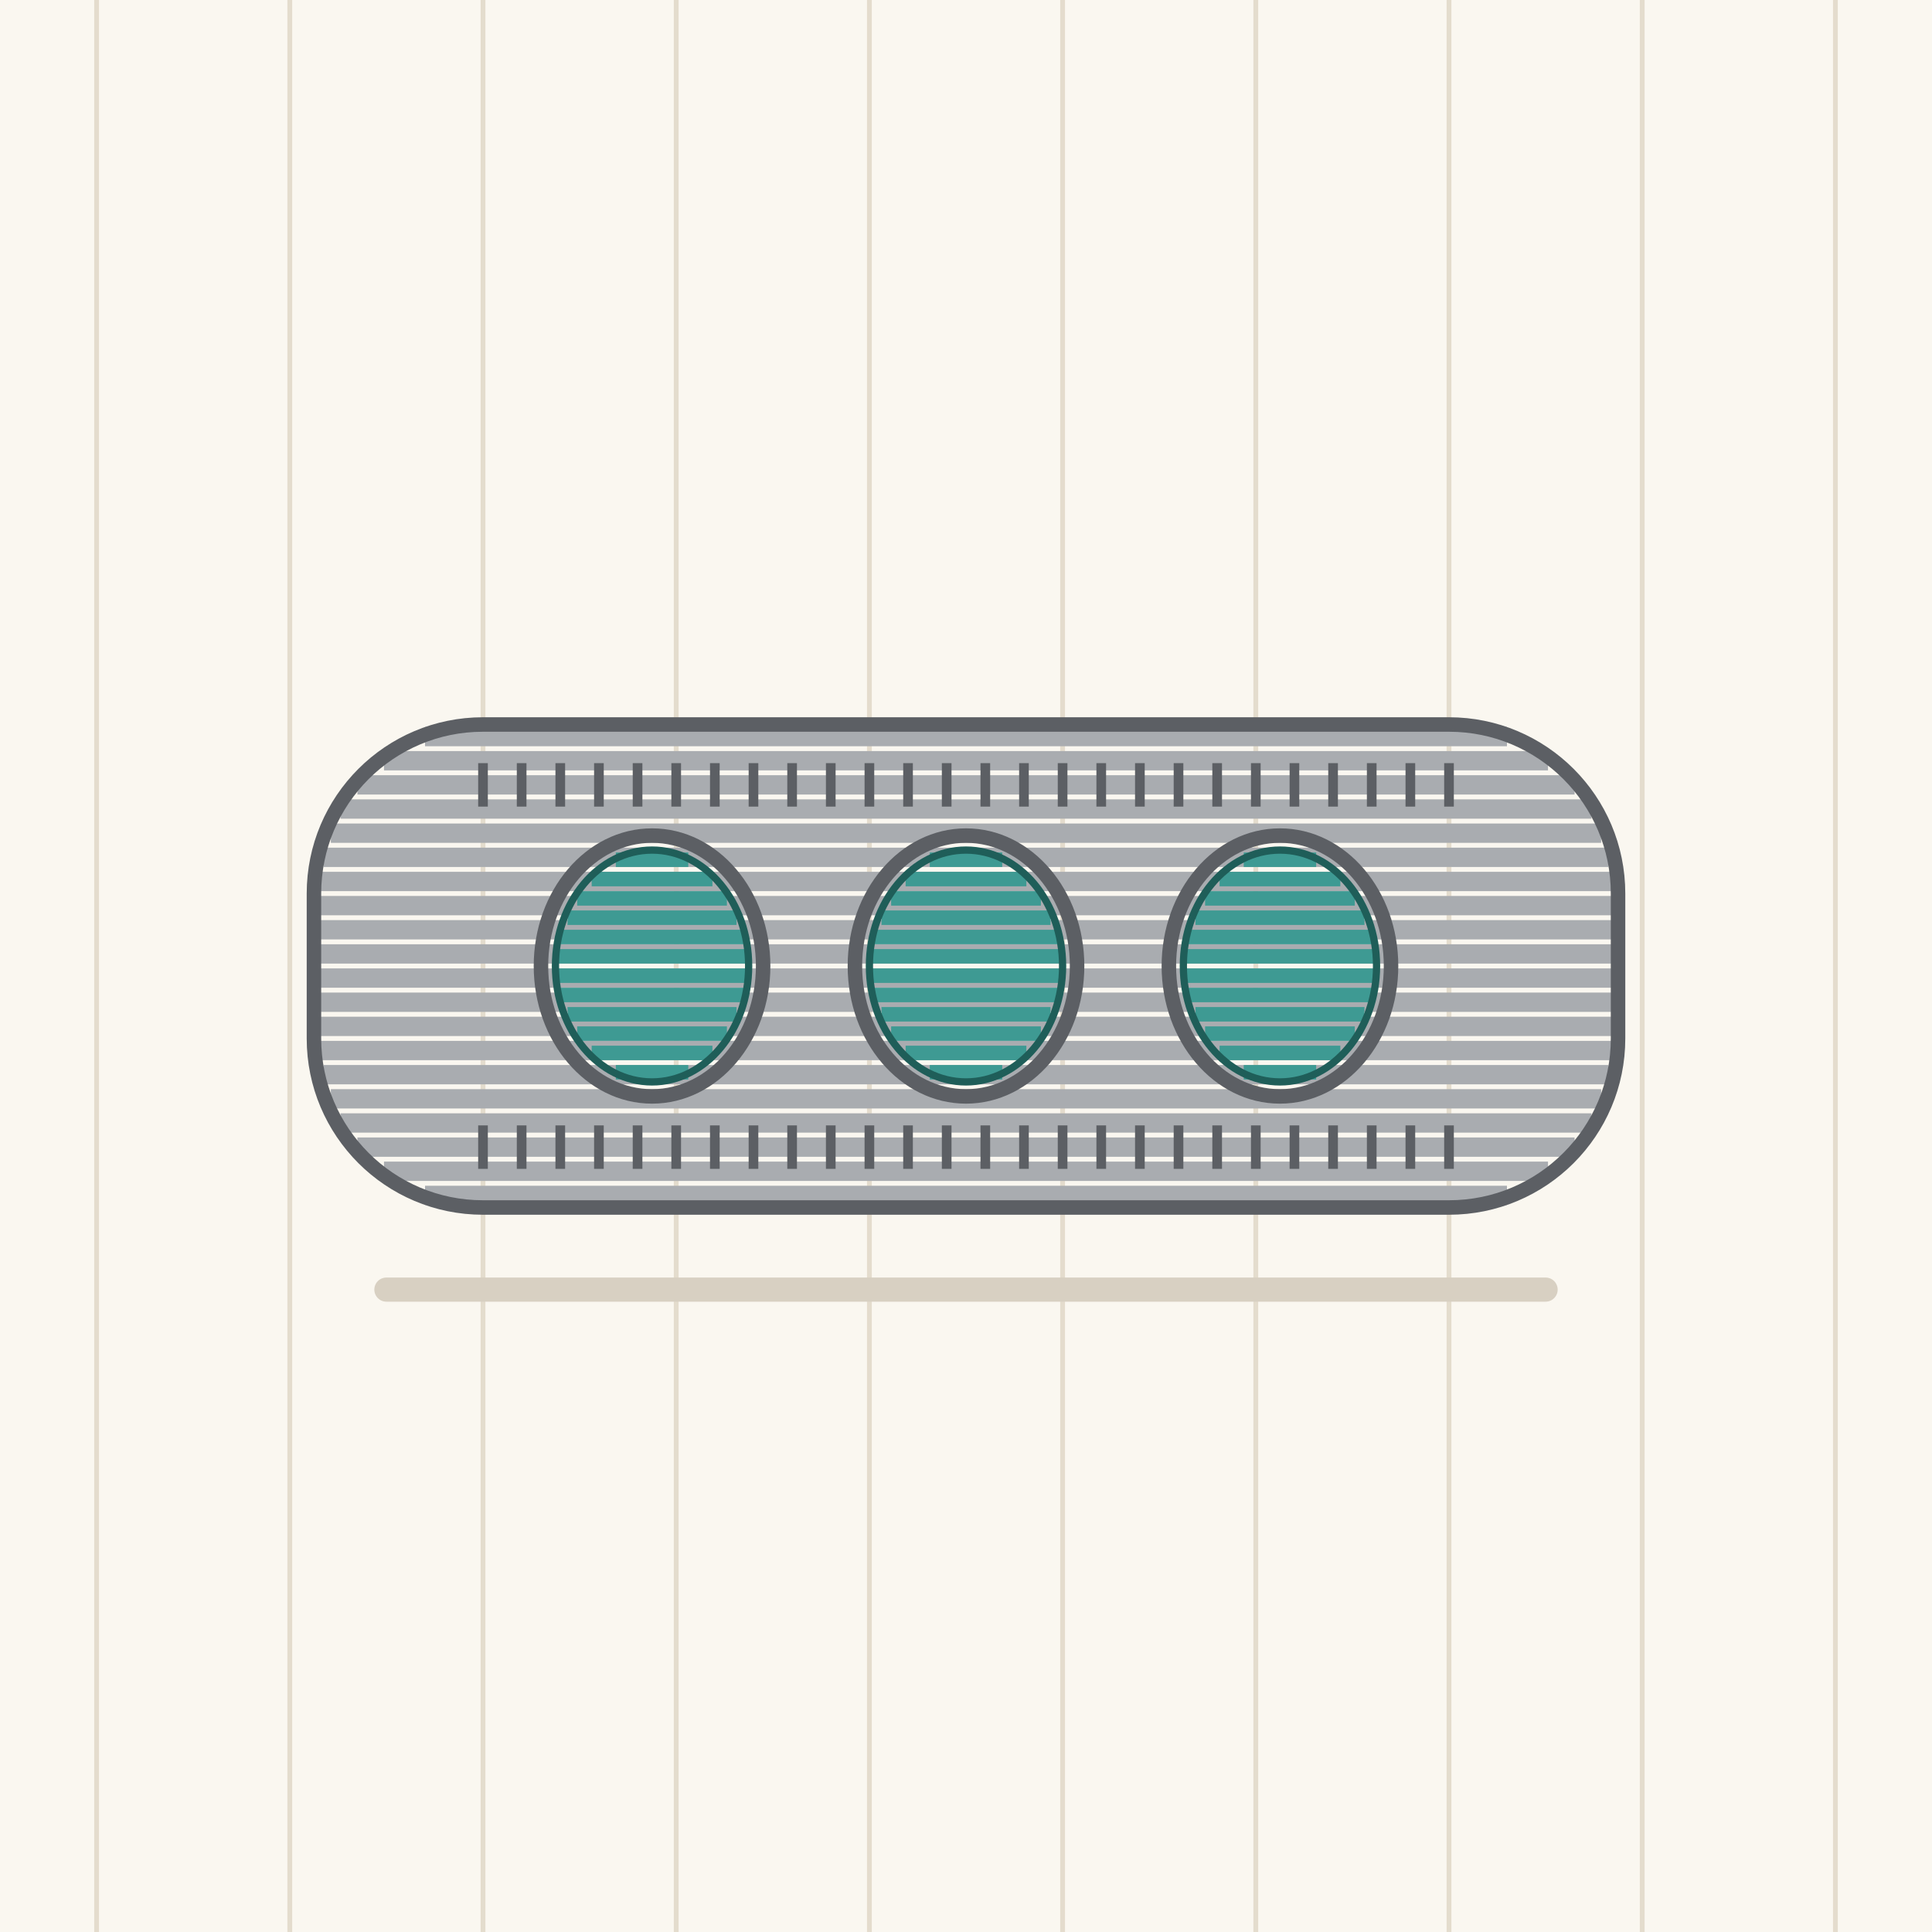
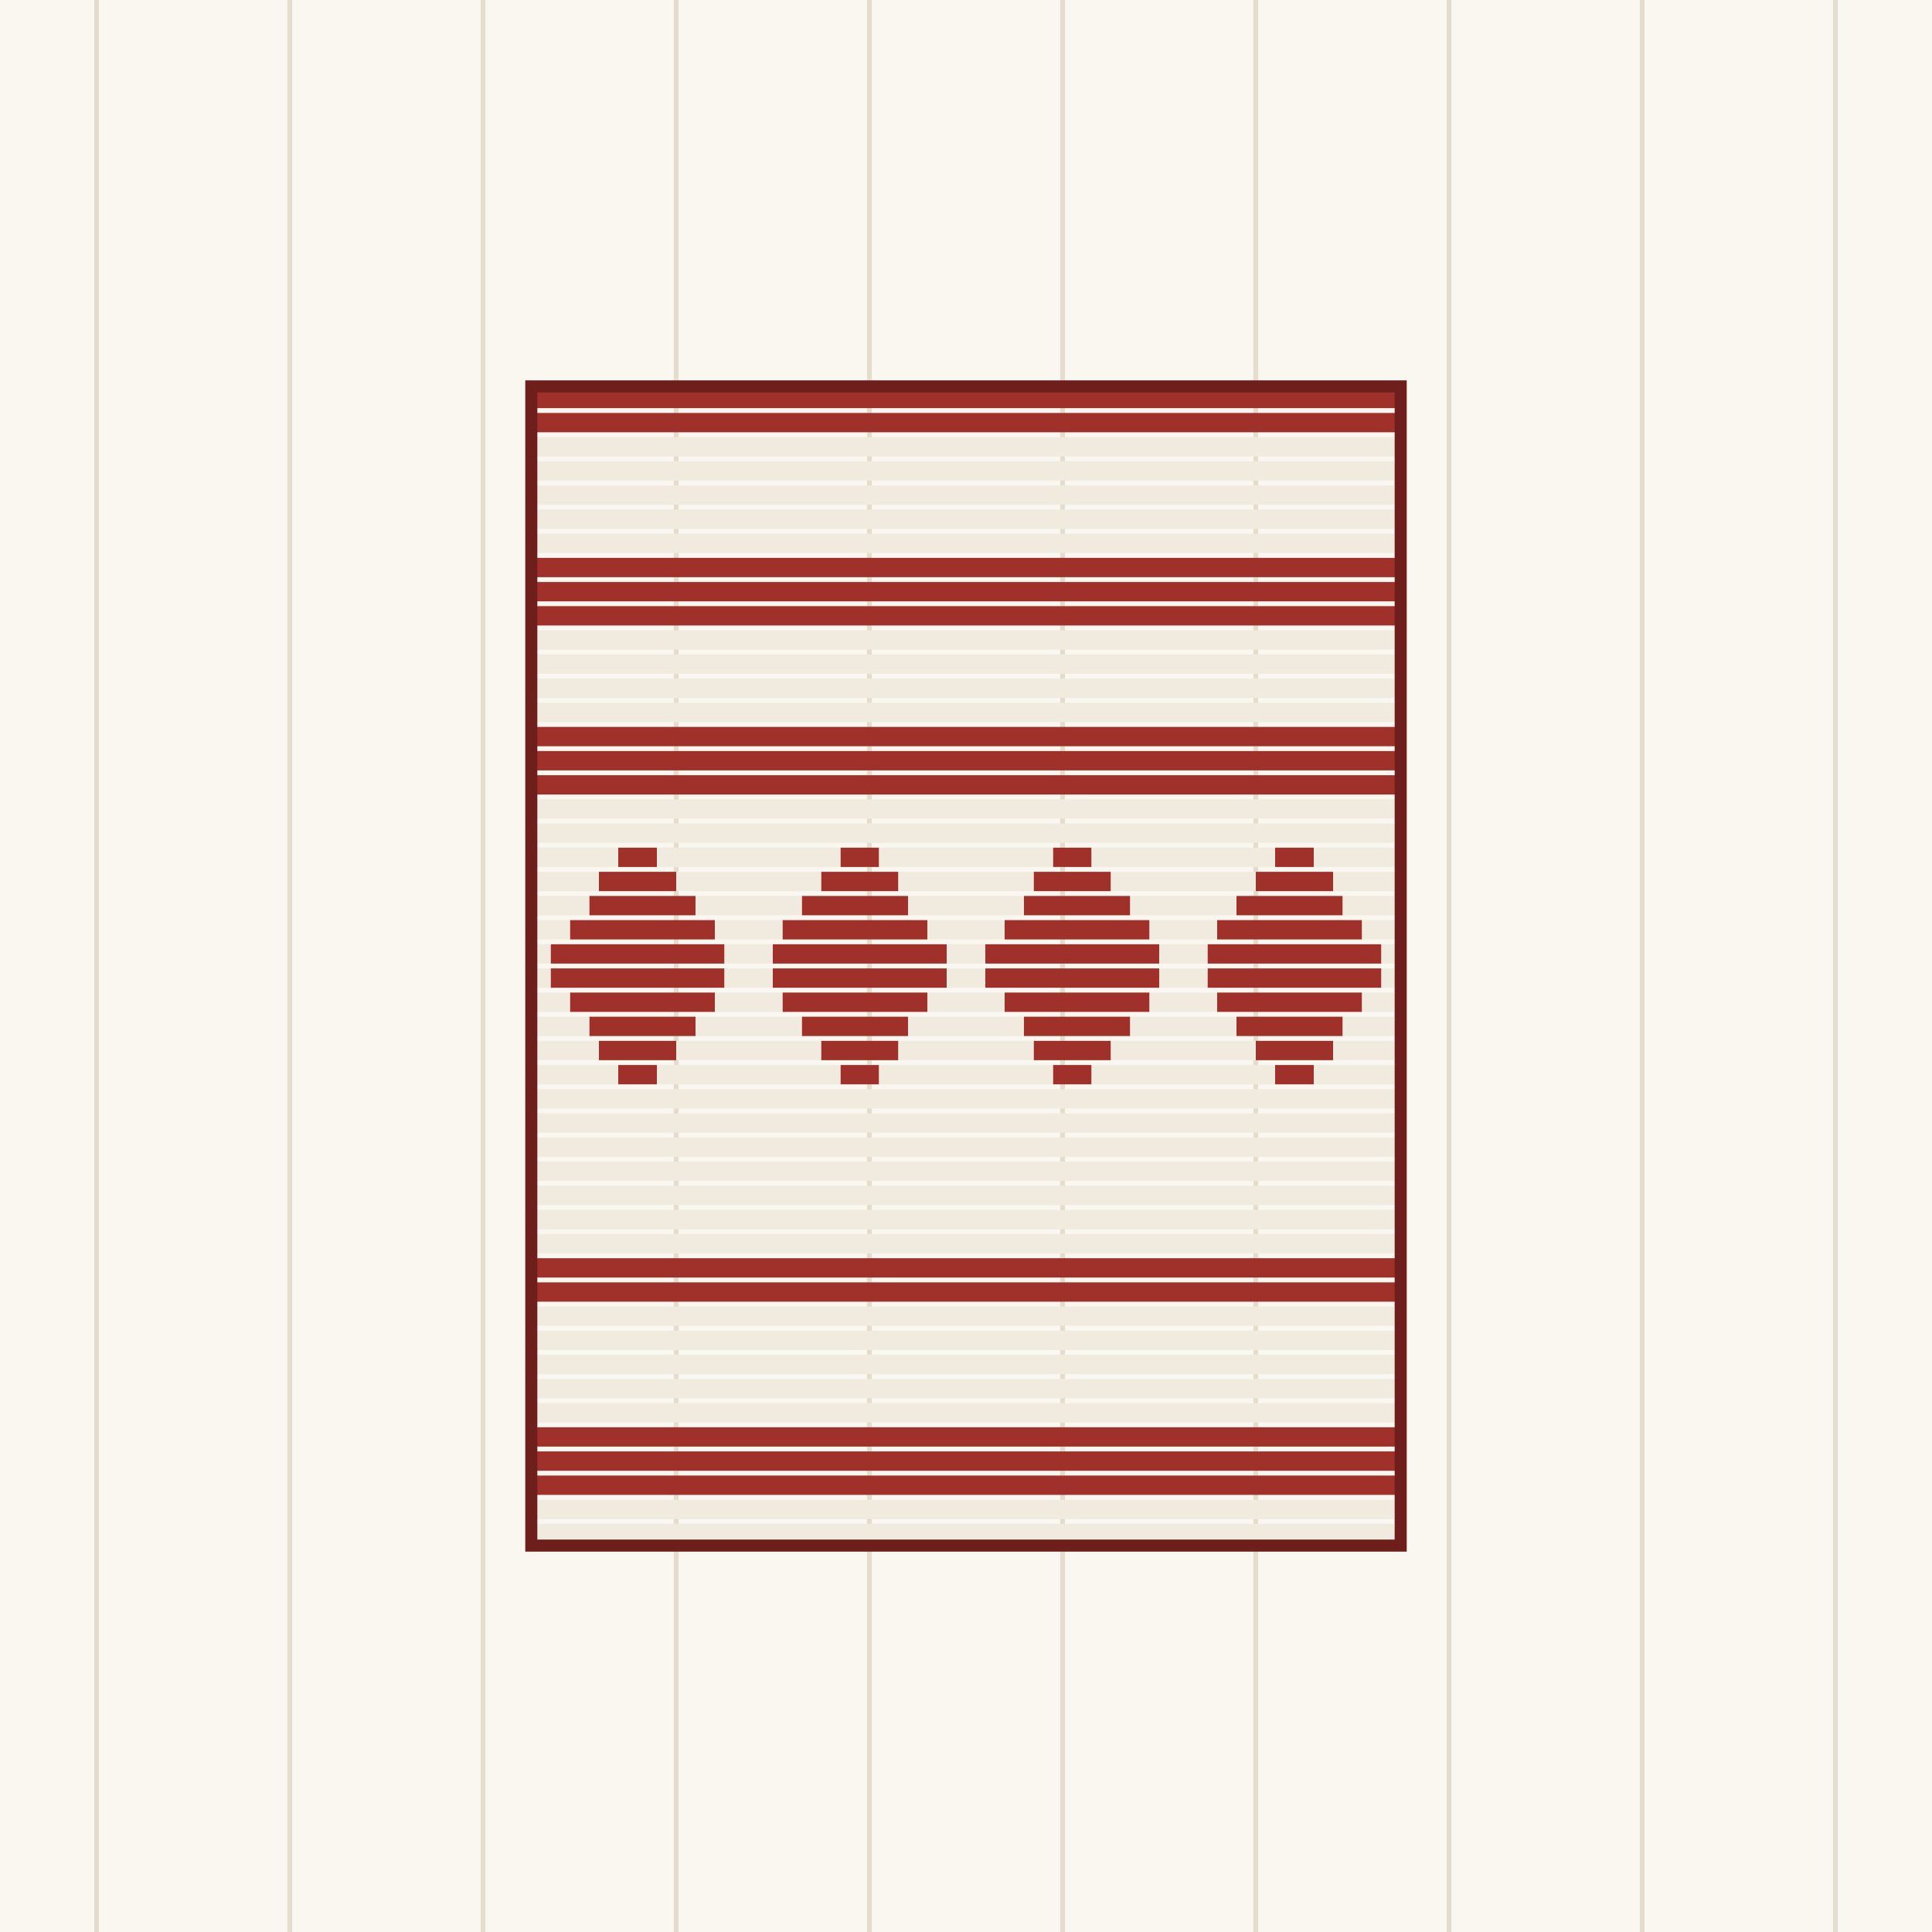
<svg xmlns="http://www.w3.org/2000/svg" width="800" height="800" viewBox="0 0 800 800">
  <rect width="800" height="800" fill="#FAF7F0" />
  <path d="M40 0V800M120 0V800M200 0V800M280 0V800M360 0V800M440 0V800M520 0V800M600 0V800M680 0V800M760 0V800" stroke="#E4DCCD" stroke-width="2" />
-   <path d="M176 305h448M159 315h482M148 325h504M141 335h518M137 345h526M134 355h532M132 365h536M132 375h536M132 385h536M132 395h536M132 405h536M132 415h536M132 425h536M132 435h536M134 445h532M137 455h526M141 465h518M148 475h504M159 485h482M176 495h448" stroke="#A9ACB0" stroke-width="8" fill="none" />
-   <rect x="130" y="300" width="540" height="200" rx="70" fill="none" stroke="#5C5F64" stroke-width="6" />
-   <path d="M200 316L200 334M200 466L200 484M216 316L216 334M216 466L216 484M232 316L232 334M232 466L232 484M248 316L248 334M248 466L248 484M264 316L264 334M264 466L264 484M280 316L280 334M280 466L280 484M296 316L296 334M296 466L296 484M312 316L312 334M312 466L312 484M328 316L328 334M328 466L328 484M344 316L344 334M344 466L344 484M360 316L360 334M360 466L360 484M376 316L376 334M376 466L376 484M392 316L392 334M392 466L392 484M408 316L408 334M408 466L408 484M424 316L424 334M424 466L424 484M440 316L440 334M440 466L440 484M456 316L456 334M456 466L456 484M472 316L472 334M472 466L472 484M488 316L488 334M488 466L488 484M504 316L504 334M504 466L504 484M520 316L520 334M520 466L520 484M536 316L536 334M536 466L536 484M552 316L552 334M552 466L552 484M568 316L568 334M568 466L568 484M584 316L584 334M584 466L584 484M600 316L600 334M600 466L600 484" stroke="#5C5F64" stroke-width="4" fill="none" />
-   <path d="M255 356h30M245 364h50M239 372h62M235 380h70M232 388h76M231 396h78M231 404h78M232 412h76M235 420h70M239 428h62M245 436h50M255 444h30M385 356h30M375 364h50M369 372h62M365 380h70M362 388h76M361 396h78M361 404h78M362 412h76M365 420h70M369 428h62M375 436h50M385 444h30M515 356h30M505 364h50M499 372h62M495 380h70M492 388h76M491 396h78M491 404h78M492 412h76M495 420h70M499 428h62M505 436h50M515 444h30" stroke="#3E9A93" stroke-width="6" fill="none" />
-   <ellipse cx="270" cy="400" rx="46" ry="54" fill="none" stroke="#5C5F64" stroke-width="6" />
-   <ellipse cx="270" cy="400" rx="40" ry="48" fill="none" stroke="#1F5E59" stroke-width="3" />
-   <ellipse cx="400" cy="400" rx="46" ry="54" fill="none" stroke="#5C5F64" stroke-width="6" />
-   <ellipse cx="400" cy="400" rx="40" ry="48" fill="none" stroke="#1F5E59" stroke-width="3" />
-   <ellipse cx="530" cy="400" rx="46" ry="54" fill="none" stroke="#5C5F64" stroke-width="6" />
-   <ellipse cx="530" cy="400" rx="40" ry="48" fill="none" stroke="#1F5E59" stroke-width="3" />
-   <path d="M160 534 H640" stroke="#D8D0C2" stroke-width="10" stroke-linecap="round" />
+   <path d="M220 165h360M220 175h360M220 235h360M220 245h360M220 255h360M220 305h360M220 315h360M220 325h360M256 355h16M348 355h16M436 355h16M528 355h16M248 365h32M340 365h32M428 365h32M520 365h32M244 375h44M332 375h44M424 375h44M512 375h44M236 385h60M324 385h60M416 385h60M504 385h60M228 395h72M320 395h72M408 395h72M500 395h72M228 405h72M320 405h72M408 405h72M500 405h72M236 415h60M324 415h60M416 415h60M504 415h60M244 425h44M332 425h44M424 425h44M512 425h44M248 435h32M340 435h32M428 435h32M520 435h32M256 445h16M348 445h16M436 445h16M528 445h16M220 525h360M220 535h360M220 595h360M220 605h360M220 615h360" stroke="#A0302A" stroke-width="8" fill="none" />
+   <path d="M220 185h360M220 195h360M220 205h360M220 215h360M220 225h360M220 265h360M220 275h360M220 285h360M220 295h360M220 335h360M220 345h360M220 355h36M272 355h76M364 355h72M452 355h76M544 355h36M220 365h28M280 365h60M372 365h56M460 365h60M552 365h28M220 375h24M288 375h44M376 375h48M468 375h44M556 375h24M220 385h16M296 385h28M384 385h32M476 385h28M564 385h16M220 395h8M300 395h20M392 395h16M480 395h20M572 395h8M220 405h8M300 405h20M392 405h16M480 405h20M572 405h8M220 415h16M296 415h28M384 415h32M476 415h28M564 415h16M220 425h24M288 425h44M376 425h48M468 425h44M556 425h24M220 435h28M280 435h60M372 435h56M460 435h60M552 435h28M220 445h36M272 445h76M364 445h72M452 445h76M544 445h36M220 455h360M220 465h360M220 475h360M220 485h360M220 495h360M220 505h360M220 515h360M220 545h360M220 555h360M220 565h360M220 575h360M220 585h360M220 625h360M220 635h360" stroke="#F1EBDF" stroke-width="8" fill="none" />
+   <rect x="220" y="160" width="360" height="480" fill="none" stroke="#6E1F1B" stroke-width="5" />
</svg>
